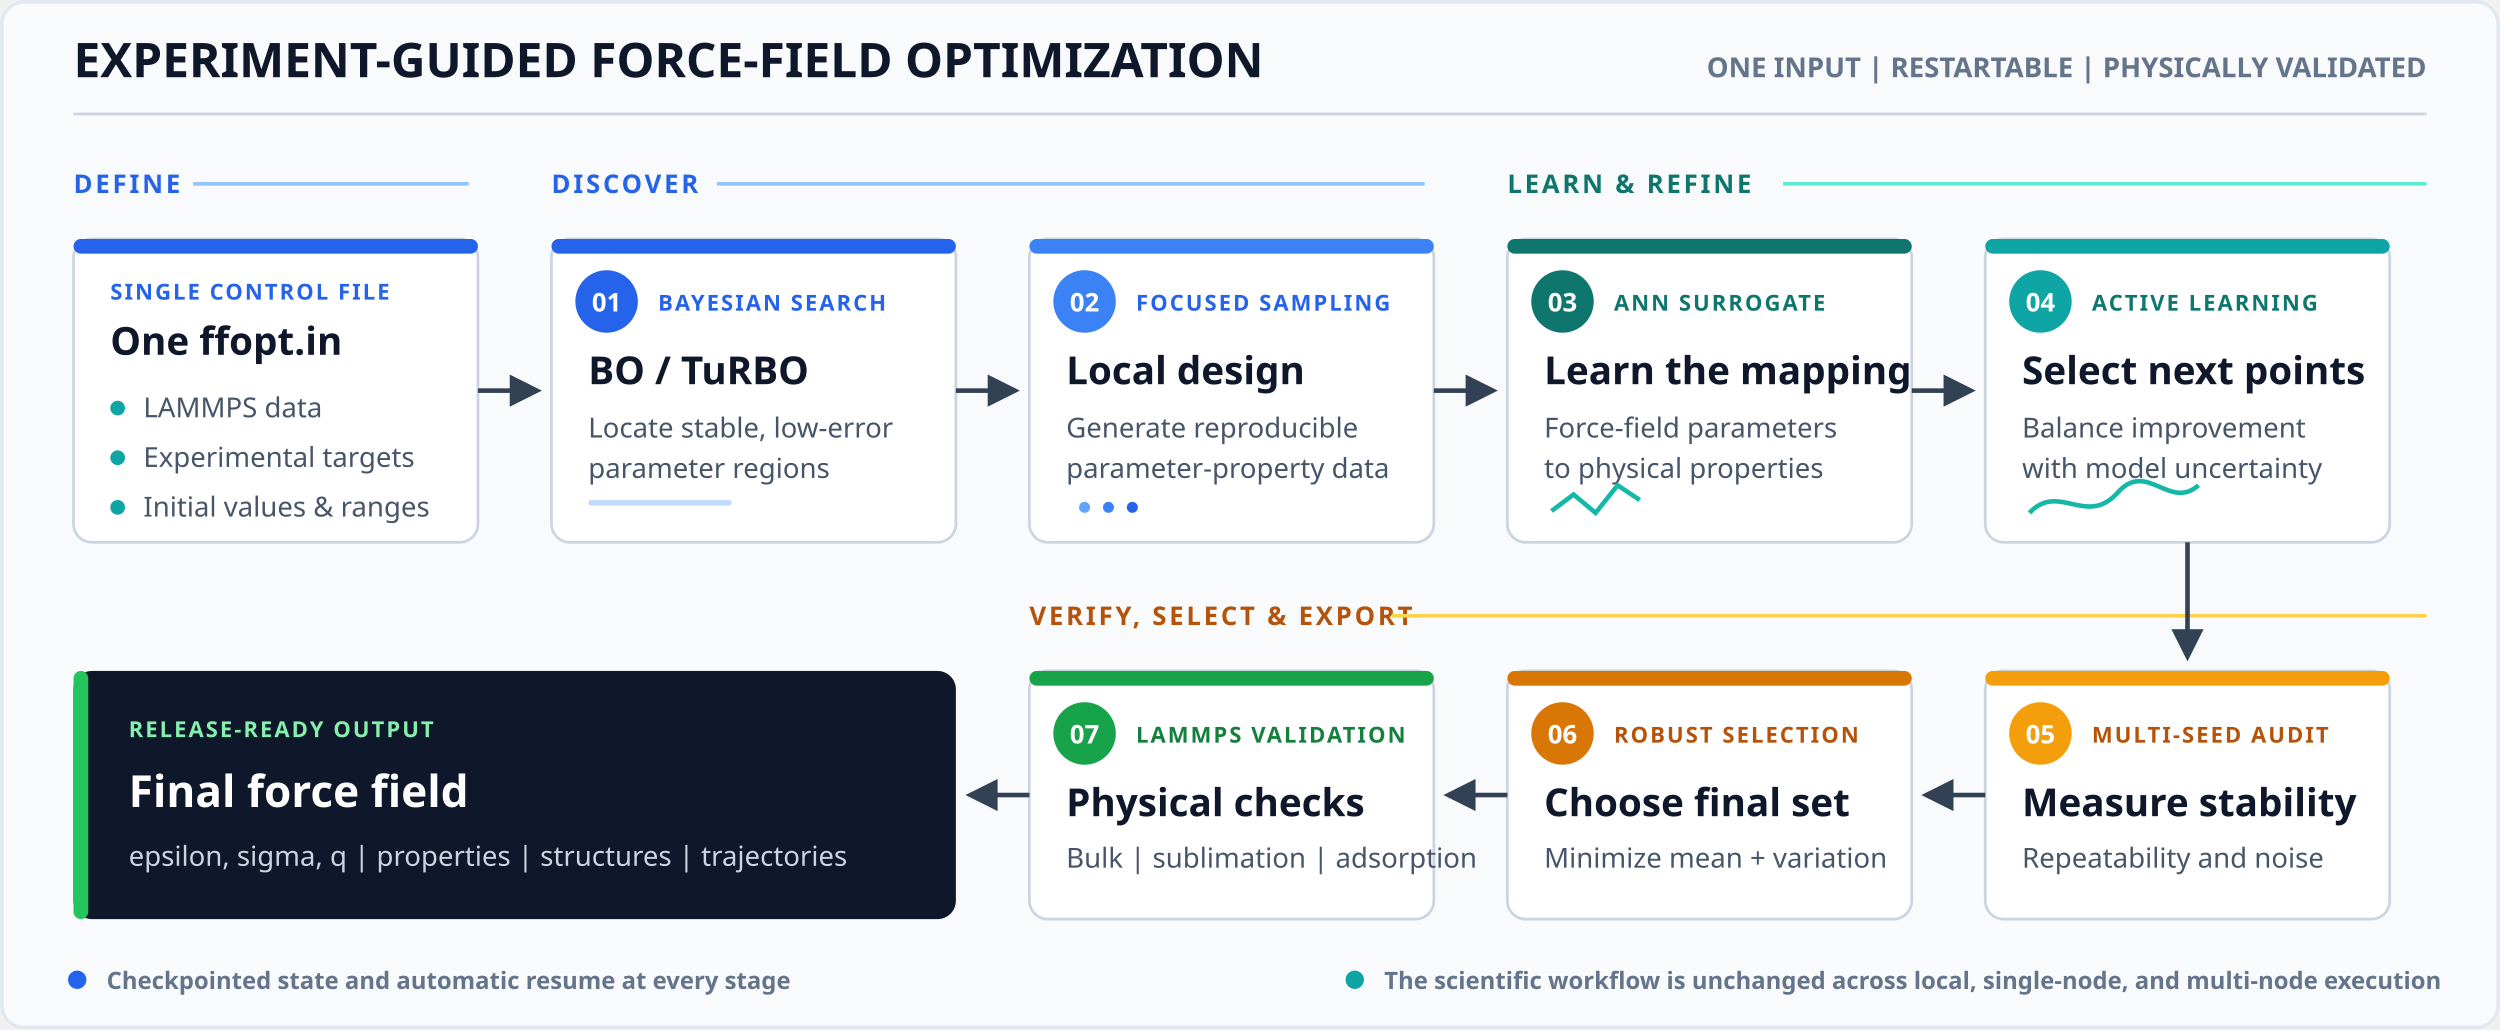
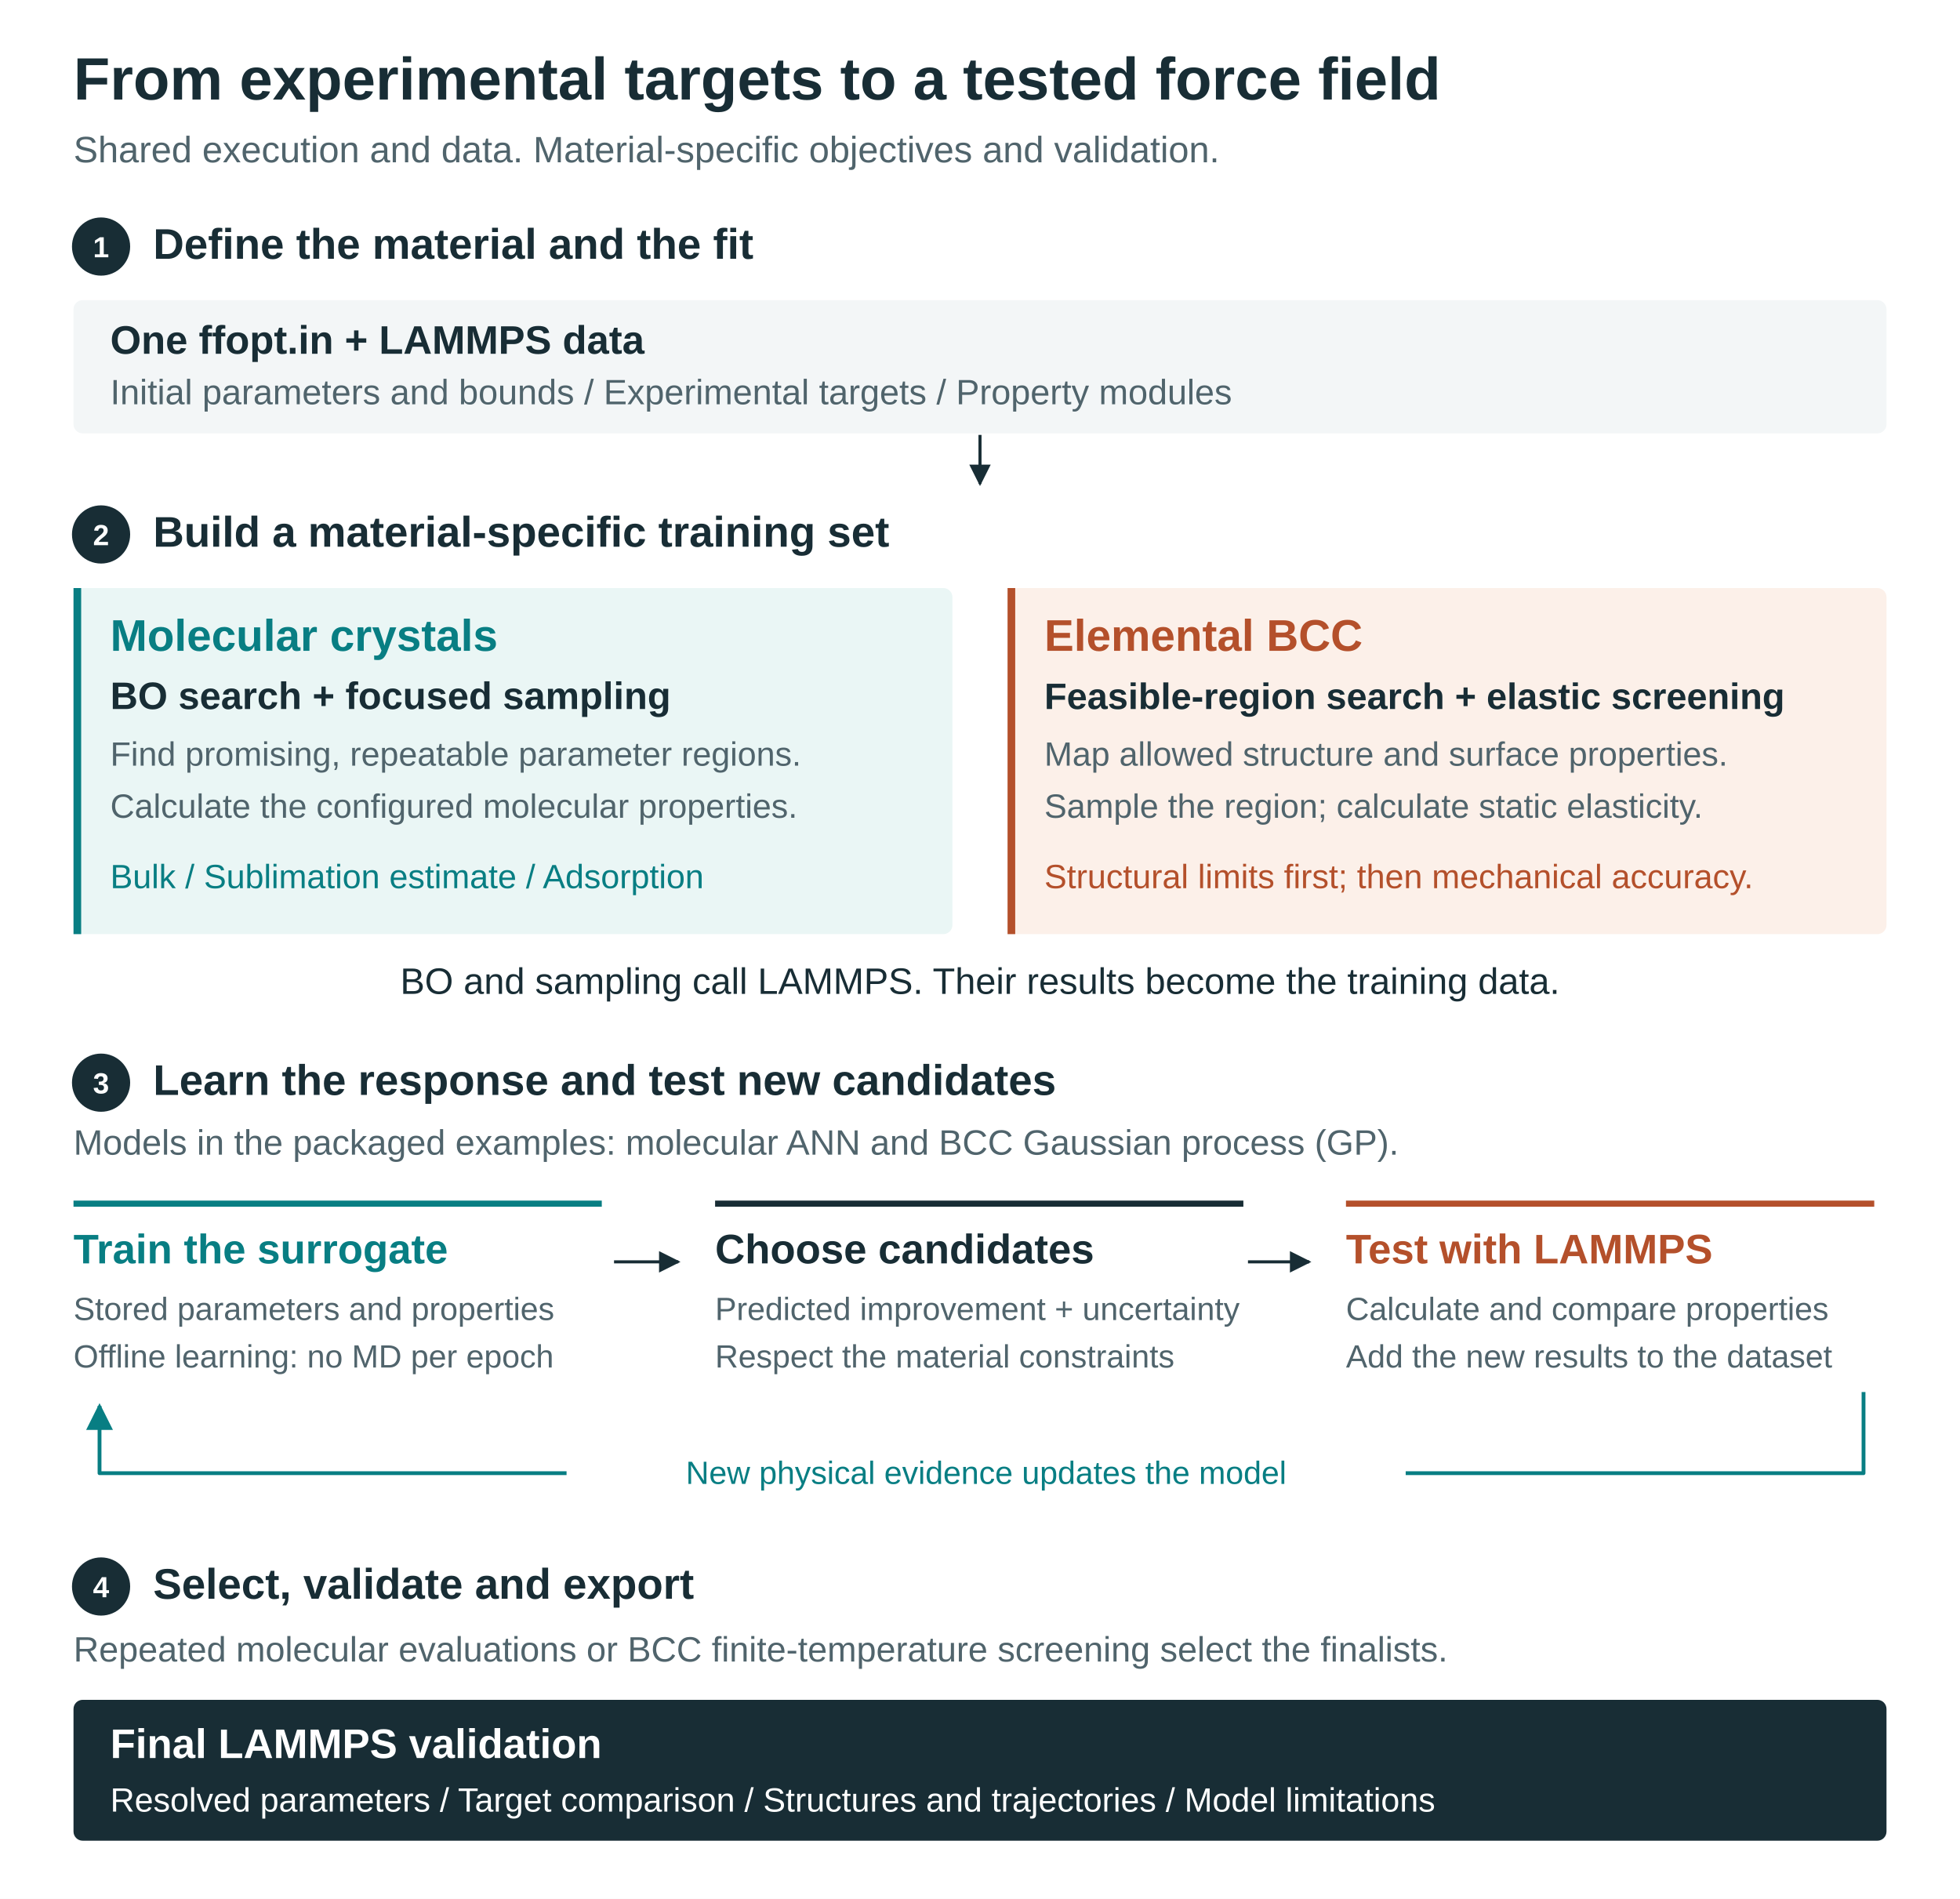
- <svg xmlns="http://www.w3.org/2000/svg" width="1360" height="560" viewBox="0 0 1360 560" role="img" aria-labelledby="title desc">
+ <svg xmlns="http://www.w3.org/2000/svg" width="1280" height="1240" viewBox="0 0 1280 1240" role="img" aria-labelledby="title description" font-family="Arial, Helvetica, sans-serif">
  <defs>
-     <marker id="arrow" viewBox="0 0 10 10" refX="8.4" refY="5" markerWidth="7" markerHeight="7" orient="auto-start-reverse">
-       <path d="M 0 0 L 10 5 L 0 10 z" fill="#334155" />
+     <marker id="arrow-ink" viewBox="0 0 10 10" refX="9" refY="5" markerWidth="7" markerHeight="7" orient="auto-start-reverse">
+       <path d="M 0 0 L 10 5 L 0 10 Z" fill="#182D35" />
    </marker>
-     <style>
-       .canvas { fill: #f8fafc; }
-       .card { fill: #ffffff; stroke: #cbd5e1; stroke-width: 1.5; }
-       .phase { font: 700 14px 'Aptos', 'Segoe UI', sans-serif; letter-spacing: 1.5px; }
-       .step { font: 700 12px 'Aptos', 'Segoe UI', sans-serif; letter-spacing: 1.1px; }
-       .title { fill: #0f172a; font: 700 21px 'Aptos Display', 'Segoe UI', sans-serif; }
-       .body { fill: #475569; font: 400 15px 'Aptos', 'Segoe UI', sans-serif; }
-       .small { fill: #64748b; font: 600 13px 'Aptos', 'Segoe UI', sans-serif; }
-       .number { fill: #ffffff; font: 700 14px 'Aptos', 'Segoe UI', sans-serif; text-anchor: middle; dominant-baseline: central; }
-       .connector { fill: none; stroke: #334155; stroke-width: 2.5; marker-end: url(#arrow); }
-       .dot { fill: #0ea5a4; }
-     </style>
+     <marker id="arrow-teal" viewBox="0 0 10 10" refX="9" refY="5" markerWidth="7" markerHeight="7" orient="auto-start-reverse">
+       <path d="M 0 0 L 10 5 L 0 10 Z" fill="#087E83" />
+     </marker>
+     <marker id="arrow-rust" viewBox="0 0 10 10" refX="9" refY="5" markerWidth="7" markerHeight="7" orient="auto-start-reverse">
+       <path d="M 0 0 L 10 5 L 0 10 Z" fill="#B4502B" />
+     </marker>
  </defs>
-   <rect class="canvas" width="1360" height="560" rx="12" />
-   <rect x="1" y="1" width="1358" height="558" rx="12" fill="none" stroke="#e2e8f0" stroke-width="2" />
-   <text x="40" y="42" fill="#0f172a" font-family="Aptos Display, Segoe UI, sans-serif" font-size="26" font-weight="700">EXPERIMENT-GUIDED FORCE-FIELD OPTIMIZATION</text>
-   <text x="1320" y="42" fill="#64748b" font-family="Aptos, Segoe UI, sans-serif" font-size="15" font-weight="600" text-anchor="end">ONE INPUT  |  RESTARTABLE  |  PHYSICALLY VALIDATED</text>
-   <line x1="40" y1="62" x2="1320" y2="62" stroke="#cbd5e1" stroke-width="1.5" />
-   <text class="phase" x="40" y="105" fill="#2563eb">DEFINE</text>
-   <line x1="105" y1="100" x2="255" y2="100" stroke="#93c5fd" stroke-width="2" />
-   <text class="phase" x="300" y="105" fill="#2563eb">DISCOVER</text>
-   <line x1="390" y1="100" x2="775" y2="100" stroke="#93c5fd" stroke-width="2" />
-   <text class="phase" x="820" y="105" fill="#0f766e">LEARN &amp; REFINE</text>
-   <line x1="970" y1="100" x2="1320" y2="100" stroke="#5eead4" stroke-width="2" />
-   <rect class="card" x="40" y="130" width="220" height="165" rx="10" />
-   <rect x="40" y="130" width="220" height="8" rx="4" fill="#2563eb" />
-   <text class="step" x="60" y="163" fill="#2563eb">SINGLE CONTROL FILE</text>
-   <text class="title" x="60" y="193">One ffopt.in</text>
-   <circle class="dot" cx="64" cy="222" r="4" />
-   <text class="body" x="78" y="227">LAMMPS data</text>
-   <circle class="dot" cx="64" cy="249" r="4" />
-   <text class="body" x="78" y="254">Experimental targets</text>
-   <circle class="dot" cx="64" cy="276" r="4" />
-   <text class="body" x="78" y="281">Initial values &amp; ranges</text>
-   <rect class="card" x="300" y="130" width="220" height="165" rx="10" />
-   <rect x="300" y="130" width="220" height="8" rx="4" fill="#2563eb" />
-   <circle cx="330" cy="164" r="17" fill="#2563eb" />
-   <text class="number" x="330" y="164">01</text>
-   <text class="step" x="358" y="169" fill="#2563eb">BAYESIAN SEARCH</text>
-   <text class="title" x="320" y="209">BO / TuRBO</text>
-   <text class="body" x="320" y="238">Locate stable, low-error</text>
-   <text class="body" x="320" y="260">parameter regions</text>
-   <rect x="320" y="272" width="78" height="3" rx="1.5" fill="#bfdbfe" />
-   <rect class="card" x="560" y="130" width="220" height="165" rx="10" />
-   <rect x="560" y="130" width="220" height="8" rx="4" fill="#3b82f6" />
-   <circle cx="590" cy="164" r="17" fill="#3b82f6" />
-   <text class="number" x="590" y="164">02</text>
-   <text class="step" x="618" y="169" fill="#2563eb">FOCUSED SAMPLING</text>
-   <text class="title" x="580" y="209">Local design</text>
-   <text class="body" x="580" y="238">Generate reproducible</text>
-   <text class="body" x="580" y="260">parameter-property data</text>
-   <circle cx="590" cy="276" r="3" fill="#60a5fa" />
-   <circle cx="603" cy="276" r="3" fill="#3b82f6" />
-   <circle cx="616" cy="276" r="3" fill="#2563eb" />
-   <rect class="card" x="820" y="130" width="220" height="165" rx="10" />
-   <rect x="820" y="130" width="220" height="8" rx="4" fill="#0f766e" />
-   <circle cx="850" cy="164" r="17" fill="#0f766e" />
-   <text class="number" x="850" y="164">03</text>
-   <text class="step" x="878" y="169" fill="#0f766e">ANN SURROGATE</text>
-   <text class="title" x="840" y="209">Learn the mapping</text>
-   <text class="body" x="840" y="238">Force-field parameters</text>
-   <text class="body" x="840" y="260">to physical properties</text>
-   <path d="M844 278 L856 269 L868 279 L880 264 L892 272" fill="none" stroke="#14b8a6" stroke-width="2.5" />
-   <rect class="card" x="1080" y="130" width="220" height="165" rx="10" />
-   <rect x="1080" y="130" width="220" height="8" rx="4" fill="#0ea5a4" />
-   <circle cx="1110" cy="164" r="17" fill="#0ea5a4" />
-   <text class="number" x="1110" y="164">04</text>
-   <text class="step" x="1138" y="169" fill="#0f766e">ACTIVE LEARNING</text>
-   <text class="title" x="1100" y="209">Select next points</text>
-   <text class="body" x="1100" y="238">Balance improvement</text>
-   <text class="body" x="1100" y="260">with model uncertainty</text>
-   <path d="M1104 279 C1120 262 1135 287 1152 268 C1168 250 1180 278 1196 264" fill="none" stroke="#14b8a6" stroke-width="2.5" />
-   <path class="connector" d="M260 212.5 H292" />
-   <path class="connector" d="M520 212.5 H552" />
-   <path class="connector" d="M780 212.5 H812" />
-   <path class="connector" d="M1040 212.5 H1072" />
-   <text class="phase" x="560" y="340" fill="#b45309">VERIFY, SELECT &amp; EXPORT</text>
-   <line x1="757" y1="335" x2="1320" y2="335" stroke="#fcd34d" stroke-width="2" />
-   <rect class="card" x="1080" y="365" width="220" height="135" rx="10" />
-   <rect x="1080" y="365" width="220" height="8" rx="4" fill="#f59e0b" />
-   <circle cx="1110" cy="399" r="17" fill="#f59e0b" />
-   <text class="number" x="1110" y="399">05</text>
-   <text class="step" x="1138" y="404" fill="#b45309">MULTI-SEED AUDIT</text>
-   <text class="title" x="1100" y="444">Measure stability</text>
-   <text class="body" x="1100" y="472">Repeatability and noise</text>
-   <rect class="card" x="820" y="365" width="220" height="135" rx="10" />
-   <rect x="820" y="365" width="220" height="8" rx="4" fill="#d97706" />
-   <circle cx="850" cy="399" r="17" fill="#d97706" />
-   <text class="number" x="850" y="399">06</text>
-   <text class="step" x="878" y="404" fill="#b45309">ROBUST SELECTION</text>
-   <text class="title" x="840" y="444">Choose final set</text>
-   <text class="body" x="840" y="472">Minimize mean + variation</text>
-   <rect class="card" x="560" y="365" width="220" height="135" rx="10" />
-   <rect x="560" y="365" width="220" height="8" rx="4" fill="#16a34a" />
-   <circle cx="590" cy="399" r="17" fill="#16a34a" />
-   <text class="number" x="590" y="399">07</text>
-   <text class="step" x="618" y="404" fill="#15803d">LAMMPS VALIDATION</text>
-   <text class="title" x="580" y="444">Physical checks</text>
-   <text class="body" x="580" y="472">Bulk | sublimation | adsorption</text>
-   <rect x="40" y="365" width="480" height="135" rx="10" fill="#0f172a" />
-   <rect x="40" y="365" width="8" height="135" rx="4" fill="#22c55e" />
-   <text class="step" x="70" y="401" fill="#86efac">RELEASE-READY OUTPUT</text>
-   <text x="70" y="439" fill="#ffffff" font-family="Aptos Display, Segoe UI, sans-serif" font-size="24" font-weight="700">Final force field</text>
-   <text x="70" y="471" fill="#cbd5e1" font-family="Aptos, Segoe UI, sans-serif" font-size="15">epsilon, sigma, q  |  properties  |  structures  |  trajectories</text>
-   <path class="connector" d="M1190 295 V357" />
-   <path class="connector" d="M1080 432.5 H1048" />
-   <path class="connector" d="M820 432.5 H788" />
-   <path class="connector" d="M560 432.5 H528" />
-   <circle cx="42" cy="533" r="5" fill="#2563eb" />
-   <text class="small" x="58" y="538">Checkpointed state and automatic resume at every stage</text>
-   <circle cx="737" cy="533" r="5" fill="#0ea5a4" />
-   <text class="small" x="753" y="538">The scientific workflow is unchanged across local, single-node, and multi-node execution</text>
+   <rect width="1280" height="1240" fill="#FFFFFF" />
+   <text x="48" y="65" font-size="39" fill="#182D35" font-weight="700" text-anchor="start">From experimental targets to a tested force field</text>
+   <text x="48" y="106" font-size="24" fill="#50646C" font-weight="400" text-anchor="start">Shared execution and data. Material-specific objectives and validation.</text>
+   <circle cx="66" cy="161" r="19" fill="#182D35" />
+   <text x="66" y="168" font-size="19" fill="#FFFFFF" font-weight="700" text-anchor="middle">1</text>
+   <text x="100" y="169" font-size="28" fill="#182D35" font-weight="700" text-anchor="start">Define the material and the fit</text>
+   <rect x="48" y="196" width="1184" height="87" rx="6" fill="#F3F6F7" />
+   <text x="72" y="231" font-size="26" fill="#182D35" font-weight="700" text-anchor="start">One ffopt.in + LAMMPS data</text>
+   <text x="72" y="264" font-size="23" fill="#50646C" font-weight="400" text-anchor="start">Initial parameters and bounds   /   Experimental targets   /   Property modules</text>
+   <line x1="640" y1="284" x2="640" y2="316" stroke="#182D35" stroke-width="2" fill="none" marker-end="url(#arrow-ink)" />
+   <circle cx="66" cy="349" r="19" fill="#182D35" />
+   <text x="66" y="356" font-size="19" fill="#FFFFFF" font-weight="700" text-anchor="middle">2</text>
+   <text x="100" y="357" font-size="28" fill="#182D35" font-weight="700" text-anchor="start">Build a material-specific training set</text>
+   <rect x="48" y="384" width="574" height="226" rx="6" fill="#EAF6F5" />
+   <rect x="48" y="384" width="5" height="226" fill="#087E83" />
+   <rect x="658" y="384" width="574" height="226" rx="6" fill="#FCF0E9" />
+   <rect x="658" y="384" width="5" height="226" fill="#B4502B" />
+   <text x="72" y="425" font-size="29" fill="#087E83" font-weight="700" text-anchor="start">Molecular crystals</text>
+   <text x="72" y="463" font-size="25" fill="#182D35" font-weight="700" text-anchor="start">BO search + focused sampling</text>
+   <text x="72" y="500" font-size="22" fill="#50646C" font-weight="400" text-anchor="start">Find promising, repeatable parameter regions.</text>
+   <text x="72" y="534" font-size="22" fill="#50646C" font-weight="400" text-anchor="start">Calculate the configured molecular properties.</text>
+   <text x="72" y="580" font-size="22" fill="#087E83" font-weight="400" text-anchor="start">Bulk  /  Sublimation estimate  /  Adsorption</text>
+   <text x="682" y="425" font-size="29" fill="#B4502B" font-weight="700" text-anchor="start">Elemental BCC</text>
+   <text x="682" y="463" font-size="24" fill="#182D35" font-weight="700" text-anchor="start">Feasible-region search + elastic screening</text>
+   <text x="682" y="500" font-size="22" fill="#50646C" font-weight="400" text-anchor="start">Map allowed structure and surface properties.</text>
+   <text x="682" y="534" font-size="22" fill="#50646C" font-weight="400" text-anchor="start">Sample the region; calculate static elasticity.</text>
+   <text x="682" y="580" font-size="22" fill="#B4502B" font-weight="400" text-anchor="start">Structural limits first; then mechanical accuracy.</text>
+   <text x="640" y="649" font-size="24" fill="#182D35" font-weight="400" text-anchor="middle">BO and sampling call LAMMPS. Their results become the training data.</text>
+   <circle cx="66" cy="707" r="19" fill="#182D35" />
+   <text x="66" y="714" font-size="19" fill="#FFFFFF" font-weight="700" text-anchor="middle">3</text>
+   <text x="100" y="715" font-size="28" fill="#182D35" font-weight="700" text-anchor="start">Learn the response and test new candidates</text>
+   <text x="48" y="754" font-size="23" fill="#50646C" font-weight="400" text-anchor="start">Models in the packaged examples: molecular ANN and BCC Gaussian process (GP).</text>
+   <line x1="48" y1="786" x2="393" y2="786" stroke="#087E83" stroke-width="4" fill="none" />
+   <text x="48" y="825" font-size="27" fill="#087E83" font-weight="700" text-anchor="start">Train the surrogate</text>
+   <text x="48" y="862" font-size="21" fill="#50646C" font-weight="400" text-anchor="start">Stored parameters and properties</text>
+   <text x="48" y="893" font-size="21" fill="#50646C" font-weight="400" text-anchor="start">Offline learning: no MD per epoch</text>
+   <line x1="467" y1="786" x2="812" y2="786" stroke="#182D35" stroke-width="4" fill="none" />
+   <text x="467" y="825" font-size="27" fill="#182D35" font-weight="700" text-anchor="start">Choose candidates</text>
+   <text x="467" y="862" font-size="21" fill="#50646C" font-weight="400" text-anchor="start">Predicted improvement + uncertainty</text>
+   <text x="467" y="893" font-size="21" fill="#50646C" font-weight="400" text-anchor="start">Respect the material constraints</text>
+   <line x1="879" y1="786" x2="1224" y2="786" stroke="#B4502B" stroke-width="4" fill="none" />
+   <text x="879" y="825" font-size="27" fill="#B4502B" font-weight="700" text-anchor="start">Test with LAMMPS</text>
+   <text x="879" y="862" font-size="21" fill="#50646C" font-weight="400" text-anchor="start">Calculate and compare properties</text>
+   <text x="879" y="893" font-size="21" fill="#50646C" font-weight="400" text-anchor="start">Add the new results to the dataset</text>
+   <line x1="401" y1="824" x2="443" y2="824" stroke="#182D35" stroke-width="2" fill="none" marker-end="url(#arrow-ink)" />
+   <line x1="815" y1="824" x2="855" y2="824" stroke="#182D35" stroke-width="2" fill="none" marker-end="url(#arrow-ink)" />
+   <path d="M 1217 909 V 962 H 65 V 918" stroke="#087E83" stroke-width="2.5" fill="none" stroke-linejoin="round" marker-end="url(#arrow-teal)" />
+   <rect x="370" y="943" width="548" height="37" fill="#FFFFFF" />
+   <text x="644" y="969" font-size="21" fill="#087E83" font-weight="400" text-anchor="middle">New physical evidence updates the model</text>
+   <circle cx="66" cy="1036" r="19" fill="#182D35" />
+   <text x="66" y="1043" font-size="19" fill="#FFFFFF" font-weight="700" text-anchor="middle">4</text>
+   <text x="100" y="1044" font-size="28" fill="#182D35" font-weight="700" text-anchor="start">Select, validate and export</text>
+   <text x="48" y="1085" font-size="23" fill="#50646C" font-weight="400" text-anchor="start">Repeated molecular evaluations or BCC finite-temperature screening select the finalists.</text>
+   <rect x="48" y="1110" width="1184" height="92" rx="6" fill="#182D35" />
+   <text x="72" y="1148" font-size="27" fill="#FFFFFF" font-weight="700" text-anchor="start">Final LAMMPS validation</text>
+   <text x="72" y="1183" font-size="22" fill="#FFFFFF" font-weight="400" text-anchor="start">Resolved parameters   /   Target comparison   /   Structures and trajectories   /   Model limitations</text>
</svg>
